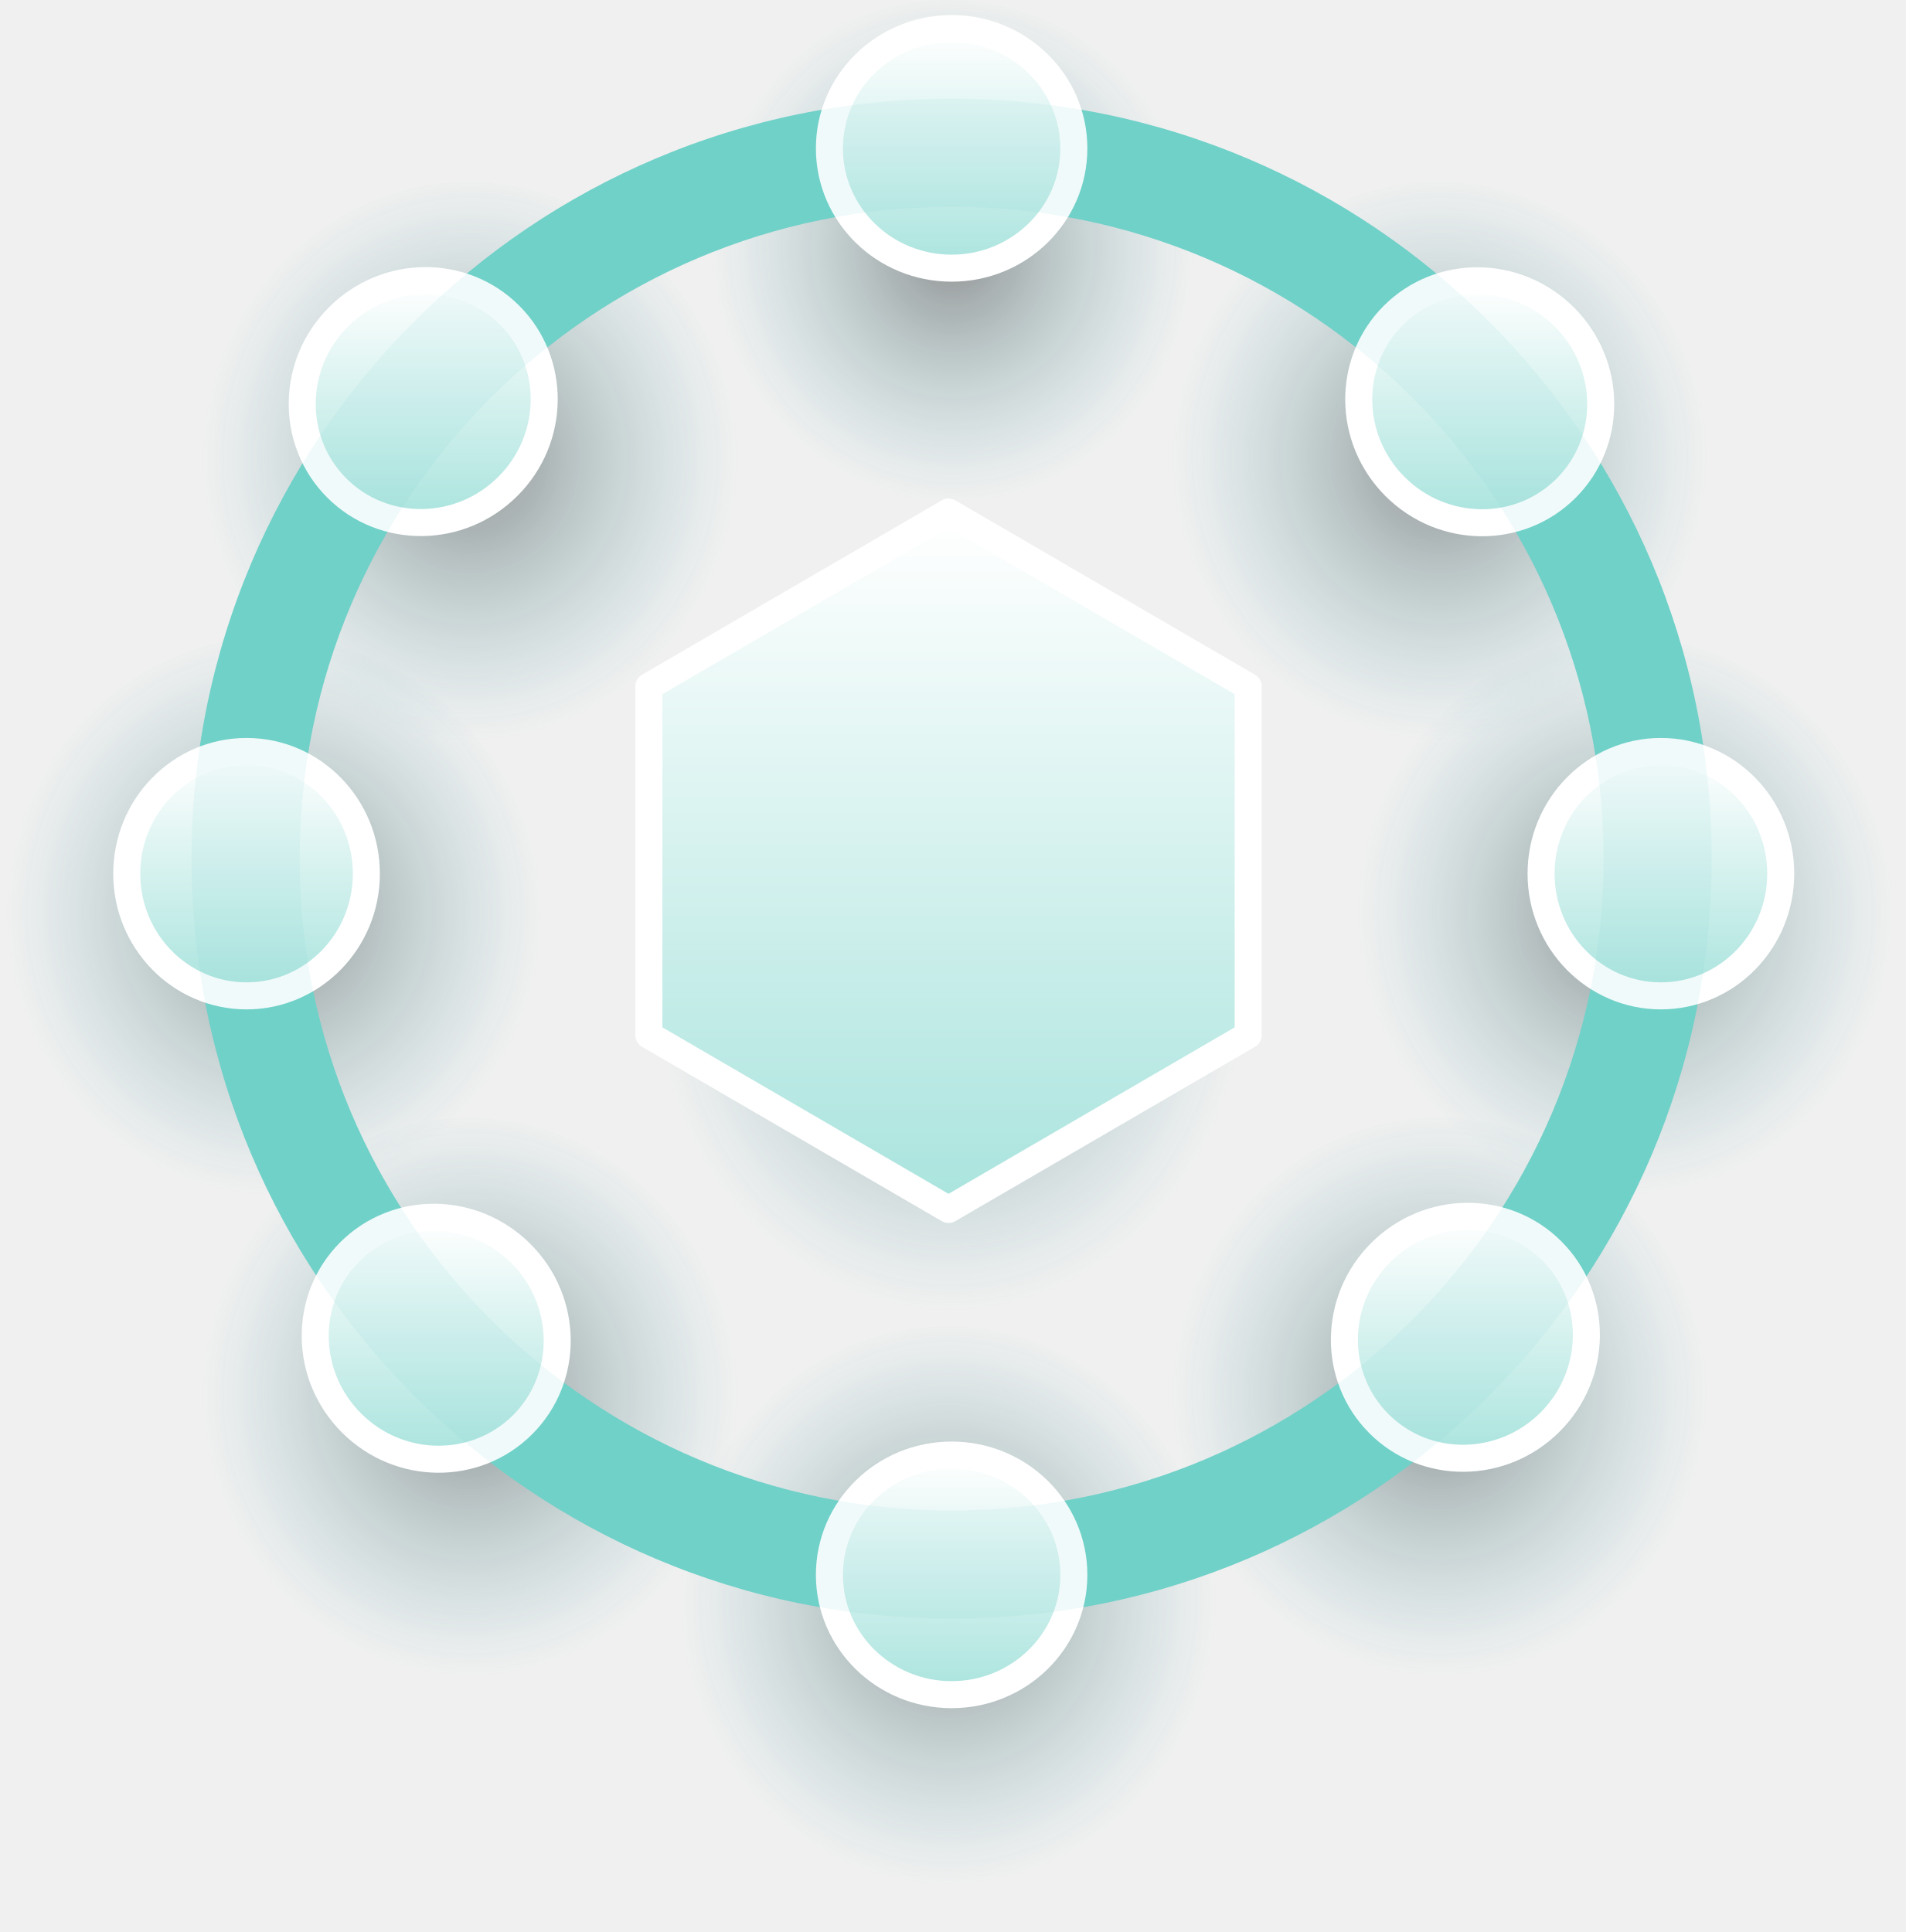
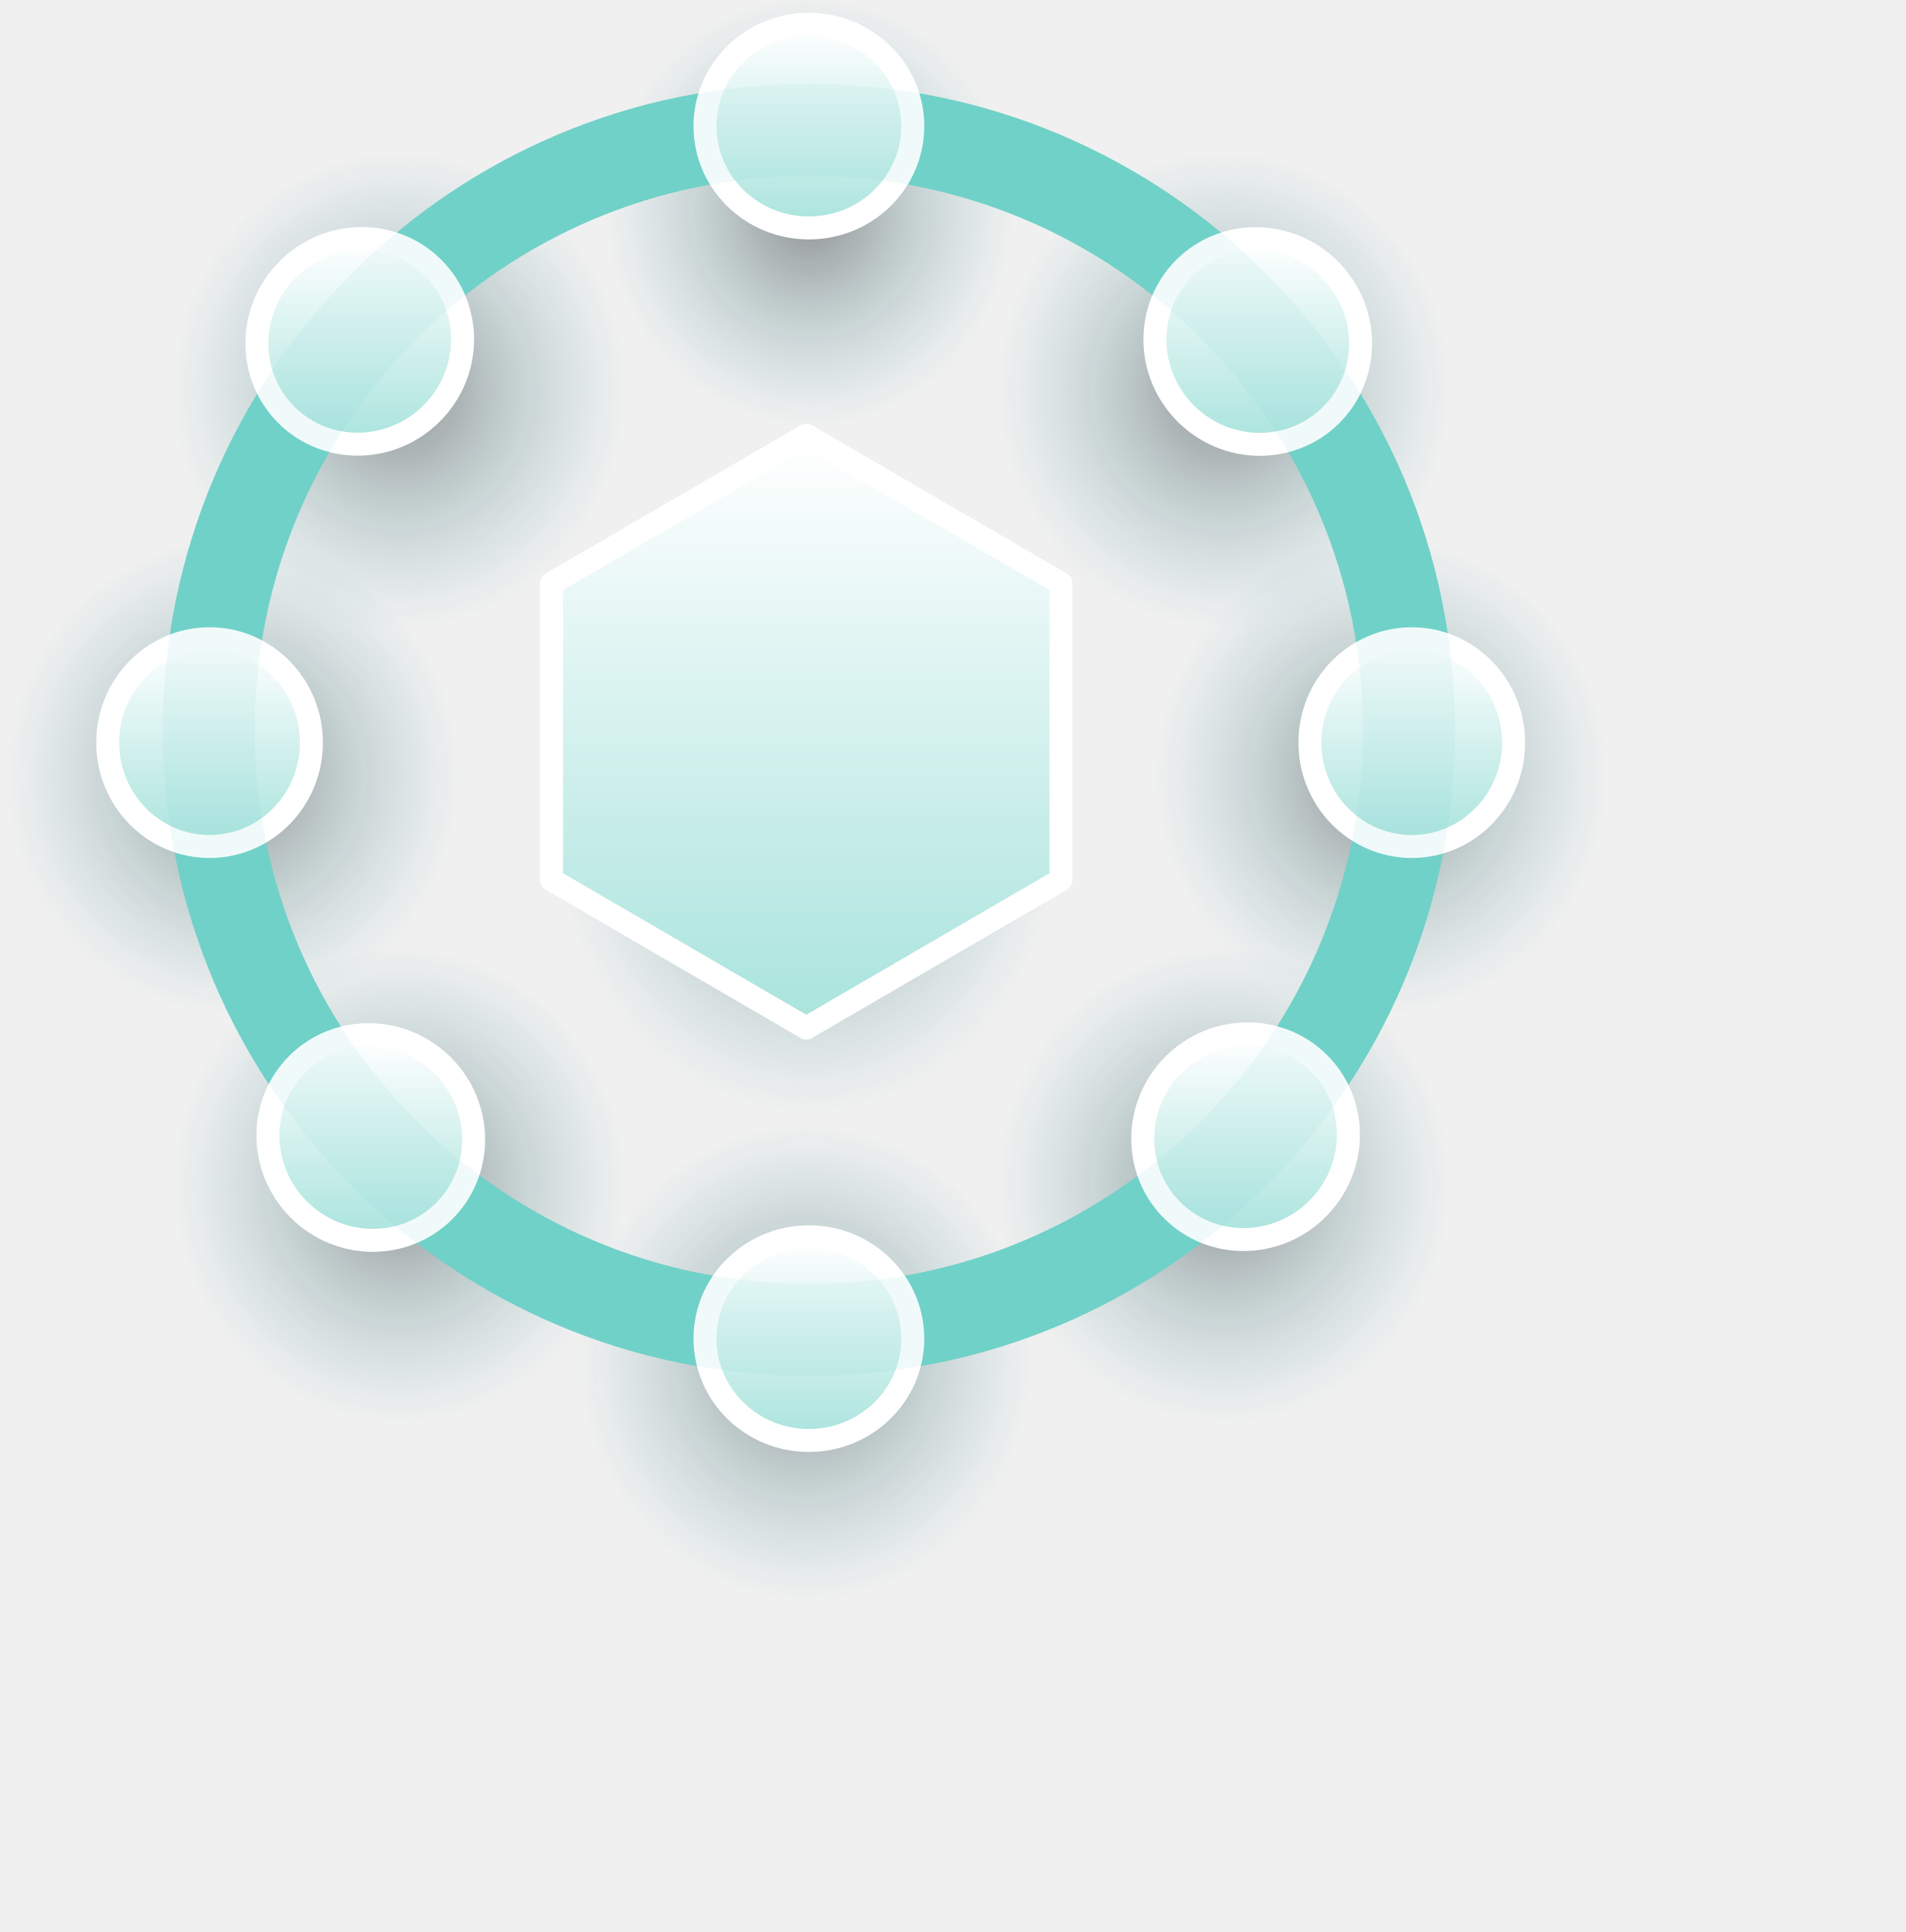
<svg xmlns="http://www.w3.org/2000/svg" viewBox="0 0 141 143" xml:space="preserve" style="fill-rule:evenodd;clip-rule:evenodd;stroke-linejoin:round;stroke-miterlimit:2">
  <g class="nodes">
    <ellipse cx="34.686" cy="104.874" rx="20.182" ry="22.129" style="fill:url(#_craftRadial51);" />
    <ellipse cx="106.449" cy="104.874" rx="20.182" ry="22.129" style="fill:url(#_craftRadial52);" />
    <ellipse cx="20.182" cy="69.274" rx="20.182" ry="22.129" style="fill:url(#_craftRadial53);" />
    <ellipse cx="120.192" cy="69.274" rx="20.182" ry="22.129" style="fill:url(#_craftRadial54);" />
    <ellipse cx="34.686" cy="35.604" rx="20.182" ry="22.129" style="fill:url(#_craftRadial55);" />
    <ellipse cx="106.449" cy="35.604" rx="20.182" ry="22.129" style="fill:url(#_craftRadial56);" />
    <ellipse cx="70.073" cy="120.313" rx="20.182" ry="22.129" style="fill:url(#_craftRadial57);" />
    <ellipse cx="70.073" cy="22.129" rx="20.182" ry="22.129" style="fill:url(#_craftRadial58);" />
  </g>
  <path d="M70.197,48.9l22.177,12.905l0,25.81l-22.177,12.905l-22.178,-12.905l-0,-25.81l22.178,-12.905Z" style="fill:url(#_craftRadial59);" />
  <path d="M70.197,37.9l22.177,12.905l0,25.81l-22.177,12.905l-22.178,-12.905l-0,-25.81l22.178,-12.905Z" style="fill:url(#_craftLinear510);stroke:white;stroke-width:2px;" />
  <path d="M70.426,7.306c31.044,0 56.249,25.204 56.249,56.249c0,31.044 -25.205,56.249 -56.249,56.249c-31.045,0 -56.249,-25.205 -56.249,-56.249c0,-31.045 25.204,-56.249 56.249,-56.249Zm-0,8c-26.63,0 -48.249,21.619 -48.249,48.249c-0,26.629 21.619,48.249 48.249,48.249c26.629,0 48.249,-21.62 48.249,-48.249c0,-26.63 -21.62,-48.249 -48.249,-48.249Z" style="fill:#70D1C8;" />
  <g class="nodes">
    <ellipse cx="70.426" cy="116.566" rx="9.045" ry="8.867" style="fill:url(#_craftLinear511);stroke:white;stroke-width:2px;" />
    <ellipse cx="70.426" cy="10.982" rx="9.045" ry="8.867" style="fill:url(#_craftLinear512);stroke:white;stroke-width:2px;" />
    <path d="M114.049,64.666c0,-4.992 3.973,-9.045 8.867,-9.045c4.894,0 8.868,4.053 8.868,9.045c0,4.992 -3.974,9.045 -8.868,9.045c-4.894,0 -8.867,-4.053 -8.867,-9.045Z" style="fill:url(#_craftLinear513);stroke:white;stroke-width:2px;" />
    <path d="M9.379,64.666c0,-4.992 3.973,-9.045 8.867,-9.045c4.894,0 8.867,4.053 8.867,9.045c0,4.992 -3.973,9.045 -8.867,9.045c-4.894,0 -8.867,-4.053 -8.867,-9.045Z" style="fill:url(#_craftLinear514);stroke:white;stroke-width:2px;" />
    <path d="M102.177,92.713c3.53,-3.53 9.206,-3.587 12.666,-0.126c3.461,3.46 3.404,9.136 -0.125,12.666c-3.53,3.53 -9.206,3.586 -12.666,0.125c-3.461,-3.46 -3.404,-9.136 0.125,-12.665Z" style="fill:url(#_craftLinear515);stroke:white;stroke-width:2px;" />
    <path d="M25.05,23.454c3.53,-3.53 9.205,-3.586 12.666,-0.125c3.46,3.46 3.404,9.135 -0.126,12.665c-3.53,3.53 -9.205,3.587 -12.666,0.126c-3.46,-3.461 -3.404,-9.136 0.126,-12.666Z" style="fill:url(#_craftLinear516);stroke:white;stroke-width:2px;" />
    <path d="M38.552,92.783c3.53,3.53 3.586,9.205 0.126,12.666c-3.461,3.46 -9.136,3.404 -12.666,-0.126c-3.53,-3.53 -3.586,-9.205 -0.126,-12.666c3.461,-3.46 9.136,-3.404 12.666,0.126Z" style="fill:url(#_craftLinear517);stroke:white;stroke-width:2px;" />
    <path d="M115.778,23.468c3.53,3.529 3.586,9.205 0.126,12.665c-3.461,3.461 -9.136,3.405 -12.666,-0.125c-3.53,-3.53 -3.586,-9.206 -0.125,-12.666c3.46,-3.461 9.135,-3.404 12.665,0.126Z" style="fill:url(#_craftLinear518);stroke:white;stroke-width:2px;" />
  </g>
  <path d="M70.426,7.306c31.044,0 56.249,25.204 56.249,56.249c0,31.044 -25.205,56.249 -56.249,56.249c-31.045,0 -56.249,-25.205 -56.249,-56.249c0,-31.045 25.204,-56.249 56.249,-56.249Zm-0,8c-26.63,0 -48.249,21.619 -48.249,48.249c-0,26.629 21.619,48.249 48.249,48.249c26.629,0 48.249,-21.62 48.249,-48.249c0,-26.63 -21.62,-48.249 -48.249,-48.249Z" style="fill:#70D1C8;fill-opacity:0.1;" />
  <defs>
    <radialGradient id="_craftRadial51" cx="0" cy="0" r="1" gradientUnits="userSpaceOnUse" gradientTransform="matrix(-19.8235,0,0,-20.9371,34.78,103.151)">
      <stop offset="0" style="stop-color:black;stop-opacity:0.4" />
      <stop offset="1" style="stop-color:#2996A2;stop-opacity:0" />
    </radialGradient>
    <radialGradient id="_craftRadial52" cx="0" cy="0" r="1" gradientUnits="userSpaceOnUse" gradientTransform="matrix(-19.8235,0,0,-20.9371,106.543,103.151)">
      <stop offset="0" style="stop-color:black;stop-opacity:0.4" />
      <stop offset="1" style="stop-color:#2996A2;stop-opacity:0" />
    </radialGradient>
    <radialGradient id="_craftRadial53" cx="0" cy="0" r="1" gradientUnits="userSpaceOnUse" gradientTransform="matrix(-19.8235,0,0,-20.9371,20.276,67.5506)">
      <stop offset="0" style="stop-color:black;stop-opacity:0.4" />
      <stop offset="1" style="stop-color:#2996A2;stop-opacity:0" />
    </radialGradient>
    <radialGradient id="_craftRadial54" cx="0" cy="0" r="1" gradientUnits="userSpaceOnUse" gradientTransform="matrix(-19.8235,0,0,-20.9371,120.286,67.5506)">
      <stop offset="0" style="stop-color:black;stop-opacity:0.4" />
      <stop offset="1" style="stop-color:#2996A2;stop-opacity:0" />
    </radialGradient>
    <radialGradient id="_craftRadial55" cx="0" cy="0" r="1" gradientUnits="userSpaceOnUse" gradientTransform="matrix(-19.8235,0,0,-20.9371,34.78,33.8806)">
      <stop offset="0" style="stop-color:black;stop-opacity:0.4" />
      <stop offset="1" style="stop-color:#2996A2;stop-opacity:0" />
    </radialGradient>
    <radialGradient id="_craftRadial56" cx="0" cy="0" r="1" gradientUnits="userSpaceOnUse" gradientTransform="matrix(-19.8235,0,0,-20.9371,106.543,33.8806)">
      <stop offset="0" style="stop-color:black;stop-opacity:0.4" />
      <stop offset="1" style="stop-color:#2996A2;stop-opacity:0" />
    </radialGradient>
    <radialGradient id="_craftRadial57" cx="0" cy="0" r="1" gradientUnits="userSpaceOnUse" gradientTransform="matrix(-19.8235,0,0,-20.9371,70.167,118.59)">
      <stop offset="0" style="stop-color:black;stop-opacity:0.4" />
      <stop offset="1" style="stop-color:#2996A2;stop-opacity:0" />
    </radialGradient>
    <radialGradient id="_craftRadial58" cx="0" cy="0" r="1" gradientUnits="userSpaceOnUse" gradientTransform="matrix(-17.8625,0.304287,-0.32138,-18.866,70.511,18.3604)">
      <stop offset="0" style="stop-color:black;stop-opacity:0.4" />
      <stop offset="1" style="stop-color:#2996A2;stop-opacity:0" />
    </radialGradient>
    <radialGradient id="_craftRadial59" cx="0" cy="0" r="1" gradientUnits="userSpaceOnUse" gradientTransform="matrix(-21.7836,0,0,-24.4198,70.2998,72.7)">
      <stop offset="0" style="stop-color:black;stop-opacity:0.4" />
      <stop offset="1" style="stop-color:#2996A2;stop-opacity:0" />
    </radialGradient>
    <linearGradient id="_craftLinear510" x1="0" y1="0" x2="1" y2="0" gradientUnits="userSpaceOnUse" gradientTransform="matrix(-1.6438e-14,49.9674,-42.935,-1.91304e-14,72.8694,38.4726)">
      <stop offset="0" style="stop-color:white;stop-opacity:1" />
      <stop offset="1" style="stop-color:#ABE4DE;stop-opacity:1" />
    </linearGradient>
    <linearGradient id="_craftLinear511" x1="0" y1="0" x2="1" y2="0" gradientUnits="userSpaceOnUse" gradientTransform="matrix(-6.70415e-15,17.1663,-17.5109,-6.57222e-15,71.5161,107.896)">
      <stop offset="0" style="stop-color:white;stop-opacity:1" />
      <stop offset="1" style="stop-color:#ABE4DE;stop-opacity:1" />
    </linearGradient>
    <linearGradient id="_craftLinear512" x1="0" y1="0" x2="1" y2="0" gradientUnits="userSpaceOnUse" gradientTransform="matrix(-6.70415e-15,17.1663,-17.5109,-6.57222e-15,71.5161,2.31173)">
      <stop offset="0" style="stop-color:white;stop-opacity:1" />
      <stop offset="1" style="stop-color:#ABE4DE;stop-opacity:1" />
    </linearGradient>
    <linearGradient id="_craftLinear513" x1="0" y1="0" x2="1" y2="0" gradientUnits="userSpaceOnUse" gradientTransform="matrix(-6.57259e-15,17.5109,-17.1672,-6.70415e-15,123.985,55.8217)">
      <stop offset="0" style="stop-color:white;stop-opacity:1" />
      <stop offset="1" style="stop-color:#ABE4DE;stop-opacity:1" />
    </linearGradient>
    <linearGradient id="_craftLinear514" x1="0" y1="0" x2="1" y2="0" gradientUnits="userSpaceOnUse" gradientTransform="matrix(-6.57222e-15,17.5109,-17.1663,-6.70415e-15,19.3147,55.8217)">
      <stop offset="0" style="stop-color:white;stop-opacity:1" />
      <stop offset="1" style="stop-color:#ABE4DE;stop-opacity:1" />
    </linearGradient>
    <linearGradient id="_craftLinear515" x1="0" y1="0" x2="1" y2="0" gradientUnits="userSpaceOnUse" gradientTransform="matrix(-6.63722e-15,17.3363,-17.336,-6.63731e-15,109.527,90.2266)">
      <stop offset="0" style="stop-color:white;stop-opacity:1" />
      <stop offset="1" style="stop-color:#ABE4DE;stop-opacity:1" />
    </linearGradient>
    <linearGradient id="_craftLinear516" x1="0" y1="0" x2="1" y2="0" gradientUnits="userSpaceOnUse" gradientTransform="matrix(-6.63722e-15,17.3363,-17.336,-6.63731e-15,32.3992,20.9681)">
      <stop offset="0" style="stop-color:white;stop-opacity:1" />
      <stop offset="1" style="stop-color:#ABE4DE;stop-opacity:1" />
    </linearGradient>
    <linearGradient id="_craftLinear517" x1="0" y1="0" x2="1" y2="0" gradientUnits="userSpaceOnUse" gradientTransform="matrix(-6.63722e-15,17.336,-17.336,-6.63722e-15,33.3612,90.297)">
      <stop offset="0" style="stop-color:white;stop-opacity:1" />
      <stop offset="1" style="stop-color:#ABE4DE;stop-opacity:1" />
    </linearGradient>
    <linearGradient id="_craftLinear518" x1="0" y1="0" x2="1" y2="0" gradientUnits="userSpaceOnUse" gradientTransform="matrix(-6.63717e-15,17.3363,-17.3359,-6.63731e-15,110.587,20.9816)">
      <stop offset="0" style="stop-color:white;stop-opacity:1" />
      <stop offset="1" style="stop-color:#ABE4DE;stop-opacity:1" />
    </linearGradient>
  </defs>
  <style>
        svg {
+             transform: scale(0.85);
            transform-box: fill-box;
-             transform-origin: center;
+             transform-origin: top;
        }
        .nodes {
+             transform-origin: center;
            transform: rotate(0deg);
            transform-origin: center;
            transition: all 0.7s linear;
        }
        svg:hover .nodes {
            transform: rotate(-49deg);
            transition: all 0.7s linear;
            transform-origin: 50% 44.5%;
        }
    </style>
</svg>
